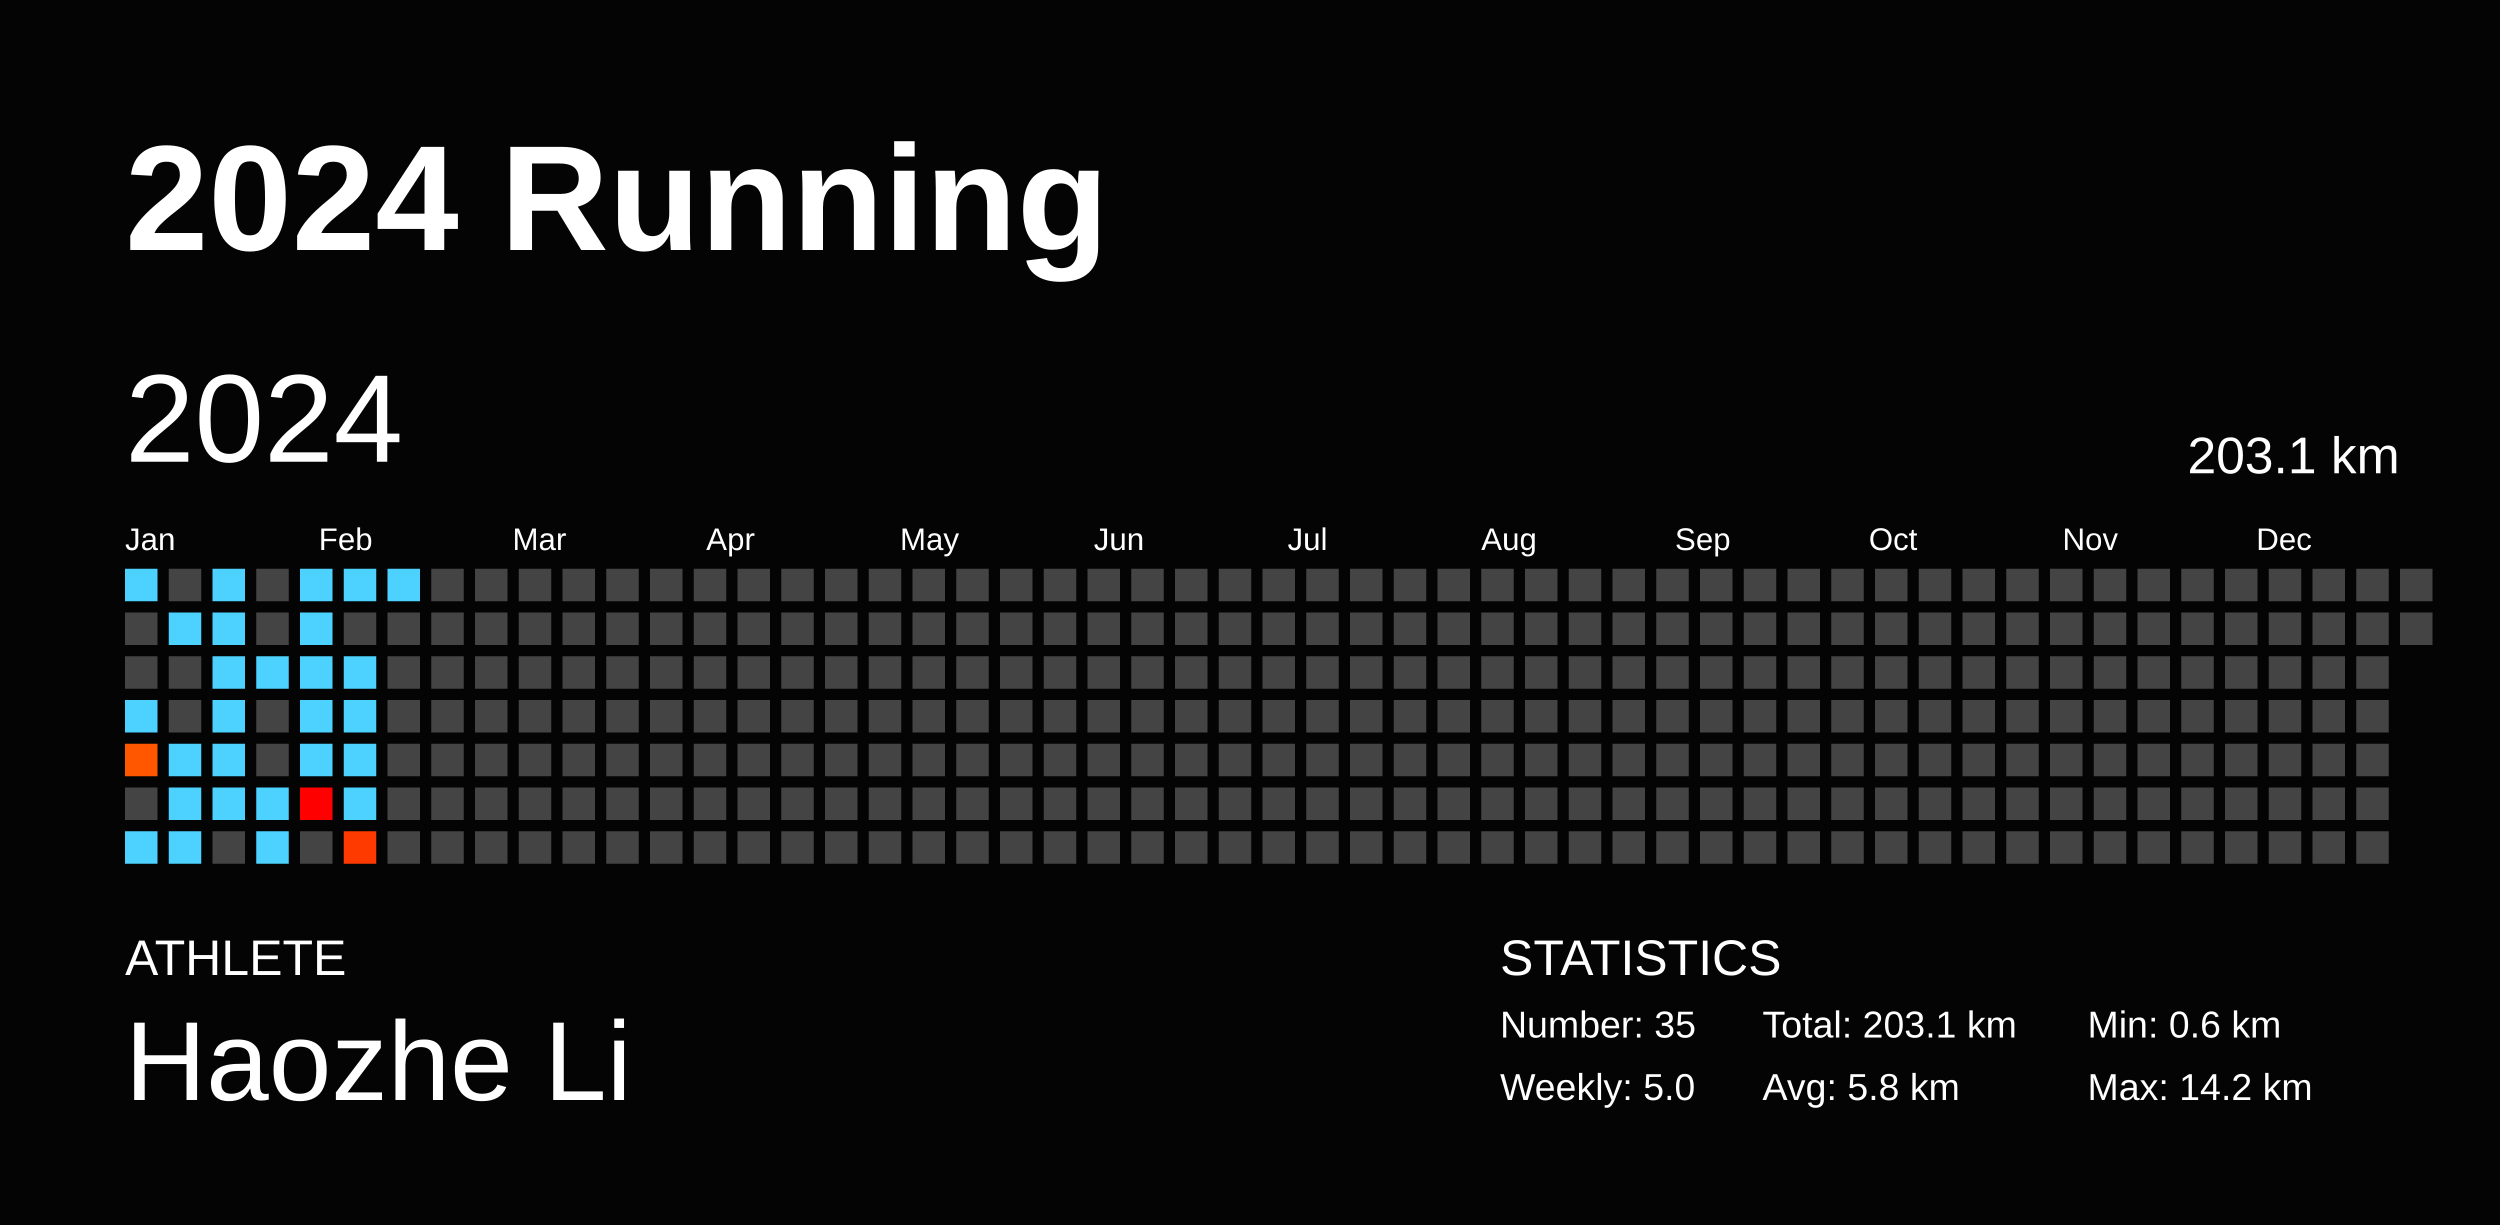
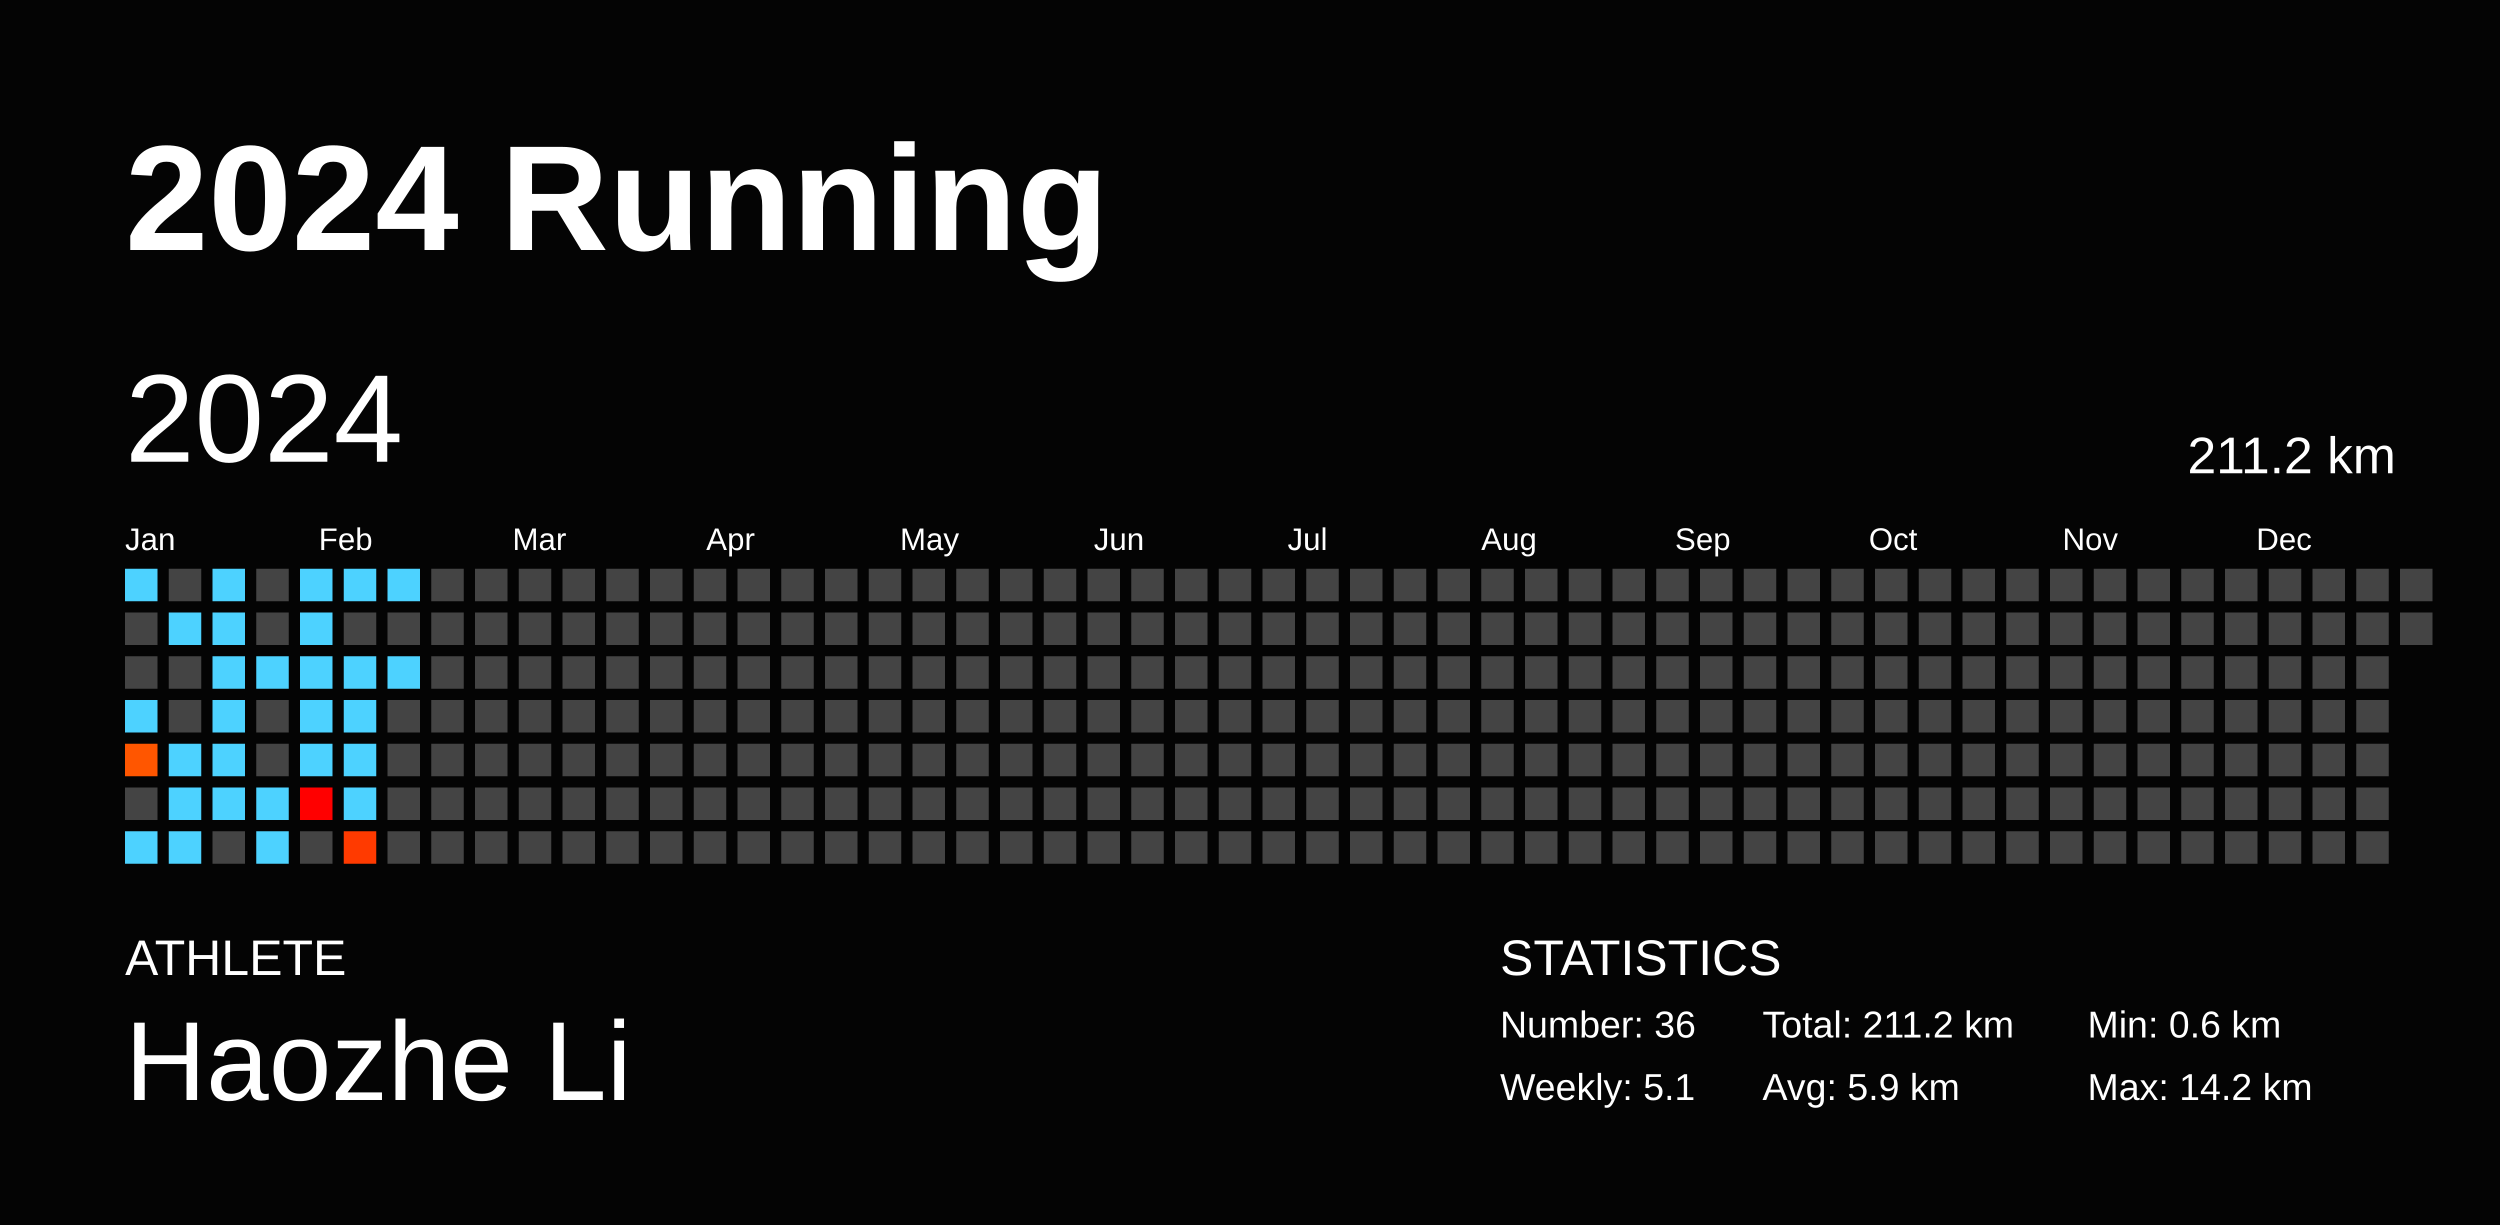
<svg xmlns="http://www.w3.org/2000/svg" baseProfile="full" height="98mm" version="1.1" viewBox="0,0,200,98" width="200mm">
  <defs />
  <rect fill="#040404" height="98" width="200" x="0" y="0" />
  <text fill="#FFFFFF" style="font-size:12px; font-family:Arial; font-weight:bold;" x="10" y="20">2024 Running</text>
  <text fill="#FFFFFF" style="font-size:4px; font-family:Arial" x="10" y="78">ATHLETE</text>
  <text fill="#FFFFFF" style="font-size:9px; font-family:Arial" x="10" y="88">Haozhe Li</text>
  <text fill="#FFFFFF" style="font-size:4px; font-family:Arial" x="120" y="78">STATISTICS</text>
-   <text fill="#FFFFFF" style="font-size:3px; font-family:Arial" x="120" y="83">Number: 35</text>
-   <text fill="#FFFFFF" style="font-size:3px; font-family:Arial" x="120" y="88">Weekly: 5.0</text>
-   <text fill="#FFFFFF" style="font-size:3px; font-family:Arial" x="141" y="83">Total: 203.1 km</text>
-   <text fill="#FFFFFF" style="font-size:3px; font-family:Arial" x="141" y="88">Avg: 5.8 km</text>
+   <text fill="#FFFFFF" style="font-size:3px; font-family:Arial" x="120" y="83">Number: 36</text>
+   <text fill="#FFFFFF" style="font-size:3px; font-family:Arial" x="120" y="88">Weekly: 5.1</text>
+   <text fill="#FFFFFF" style="font-size:3px; font-family:Arial" x="141" y="83">Total: 211.2 km</text>
+   <text fill="#FFFFFF" style="font-size:3px; font-family:Arial" x="141" y="88">Avg: 5.9 km</text>
  <text fill="#FFFFFF" style="font-size:3px; font-family:Arial" x="167" y="83">Min: 0.6 km</text>
  <text fill="#FFFFFF" style="font-size:3px; font-family:Arial" x="167" y="88">Max: 14.2 km</text>
  <text dominant-baseline="hanging" fill="#FFFFFF" style="font-size:10.0px; font-family:Arial;" x="10" y="30">2024</text>
-   <text dominant-baseline="hanging" fill="#FFFFFF" style="font-size:4.125px; font-family:Arial;" x="175" y="35">203.1 km</text>
+   <text dominant-baseline="hanging" fill="#FFFFFF" style="font-size:4.125px; font-family:Arial;" x="175" y="35">211.2 km</text>
  <text fill="#FFFFFF" style="font-size:2.5px; font-family:Arial" x="10.0" y="44">Jan</text>
  <text fill="#FFFFFF" style="font-size:2.5px; font-family:Arial" x="25.5" y="44">Feb</text>
  <text fill="#FFFFFF" style="font-size:2.5px; font-family:Arial" x="41.0" y="44">Mar</text>
  <text fill="#FFFFFF" style="font-size:2.5px; font-family:Arial" x="56.5" y="44">Apr</text>
  <text fill="#FFFFFF" style="font-size:2.5px; font-family:Arial" x="72.0" y="44">May</text>
  <text fill="#FFFFFF" style="font-size:2.5px; font-family:Arial" x="87.5" y="44">Jun</text>
  <text fill="#FFFFFF" style="font-size:2.5px; font-family:Arial" x="103.0" y="44">Jul</text>
  <text fill="#FFFFFF" style="font-size:2.5px; font-family:Arial" x="118.5" y="44">Aug</text>
  <text fill="#FFFFFF" style="font-size:2.5px; font-family:Arial" x="134.0" y="44">Sep</text>
  <text fill="#FFFFFF" style="font-size:2.5px; font-family:Arial" x="149.5" y="44">Oct</text>
  <text fill="#FFFFFF" style="font-size:2.5px; font-family:Arial" x="165.0" y="44">Nov</text>
  <text fill="#FFFFFF" style="font-size:2.5px; font-family:Arial" x="180.5" y="44">Dec</text>
  <rect fill="#4dd2ff" height="2.6" width="2.6" x="10.0" y="45.5" />
  <rect fill="#444444" height="2.6" width="2.6" x="10.0" y="49.0" />
  <rect fill="#444444" height="2.6" width="2.6" x="10.0" y="52.5" />
  <rect fill="#4dd2ff" height="2.6" width="2.6" x="10.0" y="56.0" />
  <rect fill="#ff5600" height="2.6" width="2.6" x="10.0" y="59.5" />
  <rect fill="#444444" height="2.6" width="2.6" x="10.0" y="63.0" />
  <rect fill="#4dd2ff" height="2.6" width="2.6" x="10.0" y="66.5" />
  <rect fill="#444444" height="2.6" width="2.6" x="13.5" y="45.5" />
  <rect fill="#4dd2ff" height="2.6" width="2.6" x="13.5" y="49.0" />
  <rect fill="#444444" height="2.6" width="2.6" x="13.5" y="52.5" />
  <rect fill="#444444" height="2.6" width="2.6" x="13.5" y="56.0" />
  <rect fill="#4dd2ff" height="2.6" width="2.6" x="13.5" y="59.5" />
  <rect fill="#4dd2ff" height="2.6" width="2.6" x="13.5" y="63.0" />
  <rect fill="#4dd2ff" height="2.6" width="2.6" x="13.5" y="66.5" />
  <rect fill="#4dd2ff" height="2.6" width="2.6" x="17.0" y="45.5" />
  <rect fill="#4dd2ff" height="2.6" width="2.6" x="17.0" y="49.0" />
  <rect fill="#4dd2ff" height="2.6" width="2.6" x="17.0" y="52.5" />
  <rect fill="#4dd2ff" height="2.6" width="2.6" x="17.0" y="56.0" />
  <rect fill="#4dd2ff" height="2.6" width="2.6" x="17.0" y="59.5" />
  <rect fill="#4dd2ff" height="2.6" width="2.6" x="17.0" y="63.0" />
  <rect fill="#444444" height="2.6" width="2.6" x="17.0" y="66.5" />
  <rect fill="#444444" height="2.6" width="2.6" x="20.5" y="45.5" />
  <rect fill="#444444" height="2.6" width="2.6" x="20.5" y="49.0" />
  <rect fill="#4dd2ff" height="2.6" width="2.6" x="20.5" y="52.5" />
  <rect fill="#444444" height="2.6" width="2.6" x="20.5" y="56.0" />
  <rect fill="#444444" height="2.6" width="2.6" x="20.5" y="59.5" />
  <rect fill="#4dd2ff" height="2.6" width="2.6" x="20.5" y="63.0" />
  <rect fill="#4dd2ff" height="2.6" width="2.6" x="20.5" y="66.5" />
  <rect fill="#4dd2ff" height="2.6" width="2.6" x="24.0" y="45.5" />
  <rect fill="#4dd2ff" height="2.6" width="2.6" x="24.0" y="49.0" />
  <rect fill="#4dd2ff" height="2.6" width="2.6" x="24.0" y="52.5" />
  <rect fill="#4dd2ff" height="2.6" width="2.6" x="24.0" y="56.0" />
  <rect fill="#4dd2ff" height="2.6" width="2.6" x="24.0" y="59.5" />
  <rect fill="#ff0000" height="2.6" width="2.6" x="24.0" y="63.0" />
  <rect fill="#444444" height="2.6" width="2.6" x="24.0" y="66.5" />
  <rect fill="#4dd2ff" height="2.6" width="2.6" x="27.5" y="45.5" />
  <rect fill="#444444" height="2.6" width="2.6" x="27.5" y="49.0" />
  <rect fill="#4dd2ff" height="2.6" width="2.6" x="27.5" y="52.5" />
  <rect fill="#4dd2ff" height="2.6" width="2.6" x="27.5" y="56.0" />
  <rect fill="#4dd2ff" height="2.6" width="2.6" x="27.5" y="59.5" />
  <rect fill="#4dd2ff" height="2.6" width="2.6" x="27.5" y="63.0" />
  <rect fill="#ff3a00" height="2.6" width="2.6" x="27.5" y="66.5" />
  <rect fill="#4dd2ff" height="2.6" width="2.6" x="31.0" y="45.5" />
  <rect fill="#444444" height="2.6" width="2.6" x="31.0" y="49.0" />
-   <rect fill="#444444" height="2.6" width="2.6" x="31.0" y="52.5" />
+   <rect fill="#4dd2ff" height="2.6" width="2.6" x="31.0" y="52.5" />
  <rect fill="#444444" height="2.6" width="2.6" x="31.0" y="56.0" />
  <rect fill="#444444" height="2.6" width="2.6" x="31.0" y="59.5" />
  <rect fill="#444444" height="2.6" width="2.6" x="31.0" y="63.0" />
  <rect fill="#444444" height="2.6" width="2.6" x="31.0" y="66.5" />
  <rect fill="#444444" height="2.6" width="2.6" x="34.5" y="45.5" />
  <rect fill="#444444" height="2.6" width="2.6" x="34.5" y="49.0" />
  <rect fill="#444444" height="2.6" width="2.6" x="34.5" y="52.5" />
  <rect fill="#444444" height="2.6" width="2.6" x="34.5" y="56.0" />
  <rect fill="#444444" height="2.6" width="2.6" x="34.5" y="59.5" />
  <rect fill="#444444" height="2.6" width="2.6" x="34.5" y="63.0" />
  <rect fill="#444444" height="2.6" width="2.6" x="34.5" y="66.5" />
  <rect fill="#444444" height="2.6" width="2.6" x="38.0" y="45.5" />
  <rect fill="#444444" height="2.6" width="2.6" x="38.0" y="49.0" />
  <rect fill="#444444" height="2.6" width="2.6" x="38.0" y="52.5" />
  <rect fill="#444444" height="2.6" width="2.6" x="38.0" y="56.0" />
  <rect fill="#444444" height="2.6" width="2.6" x="38.0" y="59.5" />
  <rect fill="#444444" height="2.6" width="2.6" x="38.0" y="63.0" />
  <rect fill="#444444" height="2.6" width="2.6" x="38.0" y="66.5" />
  <rect fill="#444444" height="2.6" width="2.6" x="41.5" y="45.5" />
  <rect fill="#444444" height="2.6" width="2.6" x="41.5" y="49.0" />
  <rect fill="#444444" height="2.6" width="2.6" x="41.5" y="52.5" />
  <rect fill="#444444" height="2.6" width="2.6" x="41.5" y="56.0" />
  <rect fill="#444444" height="2.6" width="2.6" x="41.5" y="59.5" />
  <rect fill="#444444" height="2.6" width="2.6" x="41.5" y="63.0" />
  <rect fill="#444444" height="2.6" width="2.6" x="41.5" y="66.5" />
  <rect fill="#444444" height="2.6" width="2.6" x="45.0" y="45.5" />
  <rect fill="#444444" height="2.6" width="2.6" x="45.0" y="49.0" />
  <rect fill="#444444" height="2.6" width="2.6" x="45.0" y="52.5" />
  <rect fill="#444444" height="2.6" width="2.6" x="45.0" y="56.0" />
  <rect fill="#444444" height="2.6" width="2.6" x="45.0" y="59.5" />
  <rect fill="#444444" height="2.6" width="2.6" x="45.0" y="63.0" />
  <rect fill="#444444" height="2.6" width="2.6" x="45.0" y="66.5" />
  <rect fill="#444444" height="2.6" width="2.6" x="48.5" y="45.5" />
  <rect fill="#444444" height="2.6" width="2.6" x="48.5" y="49.0" />
  <rect fill="#444444" height="2.6" width="2.6" x="48.5" y="52.5" />
  <rect fill="#444444" height="2.6" width="2.6" x="48.5" y="56.0" />
  <rect fill="#444444" height="2.6" width="2.6" x="48.5" y="59.5" />
  <rect fill="#444444" height="2.6" width="2.6" x="48.5" y="63.0" />
  <rect fill="#444444" height="2.6" width="2.6" x="48.5" y="66.5" />
  <rect fill="#444444" height="2.6" width="2.6" x="52.0" y="45.5" />
  <rect fill="#444444" height="2.6" width="2.6" x="52.0" y="49.0" />
  <rect fill="#444444" height="2.6" width="2.6" x="52.0" y="52.5" />
  <rect fill="#444444" height="2.6" width="2.6" x="52.0" y="56.0" />
  <rect fill="#444444" height="2.6" width="2.6" x="52.0" y="59.5" />
  <rect fill="#444444" height="2.6" width="2.6" x="52.0" y="63.0" />
  <rect fill="#444444" height="2.6" width="2.6" x="52.0" y="66.5" />
  <rect fill="#444444" height="2.6" width="2.6" x="55.5" y="45.5" />
  <rect fill="#444444" height="2.6" width="2.6" x="55.5" y="49.0" />
  <rect fill="#444444" height="2.6" width="2.6" x="55.5" y="52.5" />
  <rect fill="#444444" height="2.6" width="2.6" x="55.5" y="56.0" />
  <rect fill="#444444" height="2.6" width="2.6" x="55.5" y="59.5" />
  <rect fill="#444444" height="2.6" width="2.6" x="55.5" y="63.0" />
  <rect fill="#444444" height="2.6" width="2.6" x="55.5" y="66.5" />
  <rect fill="#444444" height="2.6" width="2.6" x="59.0" y="45.5" />
  <rect fill="#444444" height="2.6" width="2.6" x="59.0" y="49.0" />
  <rect fill="#444444" height="2.6" width="2.6" x="59.0" y="52.5" />
  <rect fill="#444444" height="2.6" width="2.6" x="59.0" y="56.0" />
  <rect fill="#444444" height="2.6" width="2.6" x="59.0" y="59.5" />
  <rect fill="#444444" height="2.6" width="2.6" x="59.0" y="63.0" />
  <rect fill="#444444" height="2.6" width="2.6" x="59.0" y="66.5" />
  <rect fill="#444444" height="2.6" width="2.6" x="62.5" y="45.5" />
  <rect fill="#444444" height="2.6" width="2.6" x="62.5" y="49.0" />
  <rect fill="#444444" height="2.6" width="2.6" x="62.5" y="52.5" />
  <rect fill="#444444" height="2.6" width="2.6" x="62.5" y="56.0" />
  <rect fill="#444444" height="2.6" width="2.6" x="62.5" y="59.5" />
  <rect fill="#444444" height="2.6" width="2.6" x="62.5" y="63.0" />
  <rect fill="#444444" height="2.6" width="2.6" x="62.5" y="66.5" />
  <rect fill="#444444" height="2.6" width="2.6" x="66.0" y="45.5" />
  <rect fill="#444444" height="2.6" width="2.6" x="66.0" y="49.0" />
  <rect fill="#444444" height="2.6" width="2.6" x="66.0" y="52.5" />
  <rect fill="#444444" height="2.6" width="2.6" x="66.0" y="56.0" />
  <rect fill="#444444" height="2.6" width="2.6" x="66.0" y="59.5" />
  <rect fill="#444444" height="2.6" width="2.6" x="66.0" y="63.0" />
  <rect fill="#444444" height="2.6" width="2.6" x="66.0" y="66.5" />
  <rect fill="#444444" height="2.6" width="2.6" x="69.5" y="45.5" />
  <rect fill="#444444" height="2.6" width="2.6" x="69.5" y="49.0" />
  <rect fill="#444444" height="2.6" width="2.6" x="69.5" y="52.5" />
  <rect fill="#444444" height="2.6" width="2.6" x="69.5" y="56.0" />
  <rect fill="#444444" height="2.6" width="2.6" x="69.5" y="59.5" />
  <rect fill="#444444" height="2.6" width="2.6" x="69.5" y="63.0" />
  <rect fill="#444444" height="2.6" width="2.6" x="69.5" y="66.5" />
  <rect fill="#444444" height="2.6" width="2.6" x="73.0" y="45.5" />
  <rect fill="#444444" height="2.6" width="2.6" x="73.0" y="49.0" />
  <rect fill="#444444" height="2.6" width="2.6" x="73.0" y="52.5" />
  <rect fill="#444444" height="2.6" width="2.6" x="73.0" y="56.0" />
  <rect fill="#444444" height="2.6" width="2.6" x="73.0" y="59.5" />
  <rect fill="#444444" height="2.6" width="2.6" x="73.0" y="63.0" />
  <rect fill="#444444" height="2.6" width="2.6" x="73.0" y="66.5" />
  <rect fill="#444444" height="2.6" width="2.6" x="76.5" y="45.5" />
  <rect fill="#444444" height="2.6" width="2.6" x="76.5" y="49.0" />
  <rect fill="#444444" height="2.6" width="2.6" x="76.5" y="52.5" />
  <rect fill="#444444" height="2.6" width="2.6" x="76.5" y="56.0" />
  <rect fill="#444444" height="2.6" width="2.6" x="76.5" y="59.5" />
  <rect fill="#444444" height="2.6" width="2.6" x="76.5" y="63.0" />
  <rect fill="#444444" height="2.6" width="2.6" x="76.5" y="66.5" />
  <rect fill="#444444" height="2.6" width="2.6" x="80.0" y="45.5" />
  <rect fill="#444444" height="2.6" width="2.6" x="80.0" y="49.0" />
  <rect fill="#444444" height="2.6" width="2.6" x="80.0" y="52.5" />
  <rect fill="#444444" height="2.6" width="2.6" x="80.0" y="56.0" />
  <rect fill="#444444" height="2.6" width="2.6" x="80.0" y="59.5" />
  <rect fill="#444444" height="2.6" width="2.6" x="80.0" y="63.0" />
  <rect fill="#444444" height="2.6" width="2.6" x="80.0" y="66.5" />
  <rect fill="#444444" height="2.6" width="2.6" x="83.5" y="45.5" />
  <rect fill="#444444" height="2.6" width="2.6" x="83.5" y="49.0" />
  <rect fill="#444444" height="2.6" width="2.6" x="83.5" y="52.5" />
  <rect fill="#444444" height="2.6" width="2.6" x="83.5" y="56.0" />
  <rect fill="#444444" height="2.6" width="2.6" x="83.5" y="59.5" />
  <rect fill="#444444" height="2.6" width="2.6" x="83.5" y="63.0" />
  <rect fill="#444444" height="2.6" width="2.6" x="83.5" y="66.5" />
  <rect fill="#444444" height="2.6" width="2.6" x="87.0" y="45.5" />
  <rect fill="#444444" height="2.6" width="2.6" x="87.0" y="49.0" />
  <rect fill="#444444" height="2.6" width="2.6" x="87.0" y="52.5" />
  <rect fill="#444444" height="2.6" width="2.6" x="87.0" y="56.0" />
  <rect fill="#444444" height="2.6" width="2.6" x="87.0" y="59.5" />
  <rect fill="#444444" height="2.6" width="2.6" x="87.0" y="63.0" />
  <rect fill="#444444" height="2.6" width="2.6" x="87.0" y="66.5" />
  <rect fill="#444444" height="2.6" width="2.6" x="90.5" y="45.5" />
  <rect fill="#444444" height="2.6" width="2.6" x="90.5" y="49.0" />
  <rect fill="#444444" height="2.6" width="2.6" x="90.5" y="52.5" />
  <rect fill="#444444" height="2.6" width="2.6" x="90.5" y="56.0" />
  <rect fill="#444444" height="2.6" width="2.6" x="90.5" y="59.5" />
  <rect fill="#444444" height="2.6" width="2.6" x="90.5" y="63.0" />
  <rect fill="#444444" height="2.6" width="2.6" x="90.5" y="66.5" />
  <rect fill="#444444" height="2.6" width="2.6" x="94.0" y="45.5" />
  <rect fill="#444444" height="2.6" width="2.6" x="94.0" y="49.0" />
  <rect fill="#444444" height="2.6" width="2.6" x="94.0" y="52.5" />
  <rect fill="#444444" height="2.6" width="2.6" x="94.0" y="56.0" />
  <rect fill="#444444" height="2.6" width="2.6" x="94.0" y="59.5" />
  <rect fill="#444444" height="2.6" width="2.6" x="94.0" y="63.0" />
  <rect fill="#444444" height="2.6" width="2.6" x="94.0" y="66.5" />
  <rect fill="#444444" height="2.6" width="2.6" x="97.5" y="45.5" />
  <rect fill="#444444" height="2.6" width="2.6" x="97.5" y="49.0" />
  <rect fill="#444444" height="2.6" width="2.6" x="97.5" y="52.5" />
  <rect fill="#444444" height="2.6" width="2.6" x="97.5" y="56.0" />
  <rect fill="#444444" height="2.6" width="2.6" x="97.5" y="59.5" />
  <rect fill="#444444" height="2.6" width="2.6" x="97.5" y="63.0" />
  <rect fill="#444444" height="2.6" width="2.6" x="97.5" y="66.5" />
  <rect fill="#444444" height="2.6" width="2.6" x="101.0" y="45.5" />
  <rect fill="#444444" height="2.6" width="2.6" x="101.0" y="49.0" />
  <rect fill="#444444" height="2.6" width="2.6" x="101.0" y="52.5" />
  <rect fill="#444444" height="2.6" width="2.6" x="101.0" y="56.0" />
  <rect fill="#444444" height="2.6" width="2.6" x="101.0" y="59.5" />
  <rect fill="#444444" height="2.6" width="2.6" x="101.0" y="63.0" />
  <rect fill="#444444" height="2.6" width="2.6" x="101.0" y="66.5" />
  <rect fill="#444444" height="2.6" width="2.6" x="104.5" y="45.5" />
  <rect fill="#444444" height="2.6" width="2.6" x="104.5" y="49.0" />
  <rect fill="#444444" height="2.6" width="2.6" x="104.5" y="52.5" />
  <rect fill="#444444" height="2.6" width="2.6" x="104.5" y="56.0" />
  <rect fill="#444444" height="2.6" width="2.6" x="104.5" y="59.5" />
  <rect fill="#444444" height="2.6" width="2.6" x="104.5" y="63.0" />
  <rect fill="#444444" height="2.6" width="2.6" x="104.5" y="66.5" />
  <rect fill="#444444" height="2.6" width="2.6" x="108.0" y="45.5" />
  <rect fill="#444444" height="2.6" width="2.6" x="108.0" y="49.0" />
  <rect fill="#444444" height="2.6" width="2.6" x="108.0" y="52.5" />
  <rect fill="#444444" height="2.6" width="2.6" x="108.0" y="56.0" />
  <rect fill="#444444" height="2.6" width="2.6" x="108.0" y="59.5" />
  <rect fill="#444444" height="2.6" width="2.6" x="108.0" y="63.0" />
  <rect fill="#444444" height="2.6" width="2.6" x="108.0" y="66.5" />
  <rect fill="#444444" height="2.6" width="2.6" x="111.5" y="45.5" />
  <rect fill="#444444" height="2.6" width="2.6" x="111.5" y="49.0" />
  <rect fill="#444444" height="2.6" width="2.6" x="111.5" y="52.5" />
  <rect fill="#444444" height="2.6" width="2.6" x="111.5" y="56.0" />
  <rect fill="#444444" height="2.6" width="2.6" x="111.5" y="59.5" />
  <rect fill="#444444" height="2.6" width="2.6" x="111.5" y="63.0" />
  <rect fill="#444444" height="2.6" width="2.6" x="111.5" y="66.5" />
  <rect fill="#444444" height="2.6" width="2.6" x="115.0" y="45.5" />
  <rect fill="#444444" height="2.6" width="2.6" x="115.0" y="49.0" />
  <rect fill="#444444" height="2.6" width="2.6" x="115.0" y="52.5" />
  <rect fill="#444444" height="2.6" width="2.6" x="115.0" y="56.0" />
  <rect fill="#444444" height="2.6" width="2.6" x="115.0" y="59.5" />
  <rect fill="#444444" height="2.6" width="2.6" x="115.0" y="63.0" />
  <rect fill="#444444" height="2.6" width="2.6" x="115.0" y="66.5" />
  <rect fill="#444444" height="2.6" width="2.6" x="118.5" y="45.5" />
  <rect fill="#444444" height="2.6" width="2.6" x="118.5" y="49.0" />
  <rect fill="#444444" height="2.6" width="2.6" x="118.5" y="52.5" />
  <rect fill="#444444" height="2.6" width="2.6" x="118.5" y="56.0" />
  <rect fill="#444444" height="2.6" width="2.6" x="118.5" y="59.5" />
  <rect fill="#444444" height="2.6" width="2.6" x="118.5" y="63.0" />
  <rect fill="#444444" height="2.6" width="2.6" x="118.5" y="66.5" />
  <rect fill="#444444" height="2.6" width="2.6" x="122.0" y="45.5" />
  <rect fill="#444444" height="2.6" width="2.6" x="122.0" y="49.0" />
  <rect fill="#444444" height="2.6" width="2.6" x="122.0" y="52.5" />
  <rect fill="#444444" height="2.6" width="2.6" x="122.0" y="56.0" />
  <rect fill="#444444" height="2.6" width="2.6" x="122.0" y="59.5" />
  <rect fill="#444444" height="2.6" width="2.6" x="122.0" y="63.0" />
  <rect fill="#444444" height="2.6" width="2.6" x="122.0" y="66.5" />
  <rect fill="#444444" height="2.6" width="2.6" x="125.5" y="45.5" />
  <rect fill="#444444" height="2.6" width="2.6" x="125.5" y="49.0" />
  <rect fill="#444444" height="2.6" width="2.6" x="125.5" y="52.5" />
  <rect fill="#444444" height="2.6" width="2.6" x="125.5" y="56.0" />
  <rect fill="#444444" height="2.6" width="2.6" x="125.5" y="59.5" />
  <rect fill="#444444" height="2.6" width="2.6" x="125.5" y="63.0" />
  <rect fill="#444444" height="2.6" width="2.6" x="125.5" y="66.5" />
  <rect fill="#444444" height="2.6" width="2.6" x="129.0" y="45.5" />
  <rect fill="#444444" height="2.6" width="2.6" x="129.0" y="49.0" />
  <rect fill="#444444" height="2.6" width="2.6" x="129.0" y="52.5" />
  <rect fill="#444444" height="2.6" width="2.6" x="129.0" y="56.0" />
  <rect fill="#444444" height="2.6" width="2.6" x="129.0" y="59.5" />
  <rect fill="#444444" height="2.6" width="2.6" x="129.0" y="63.0" />
  <rect fill="#444444" height="2.6" width="2.6" x="129.0" y="66.5" />
  <rect fill="#444444" height="2.6" width="2.6" x="132.5" y="45.5" />
  <rect fill="#444444" height="2.6" width="2.6" x="132.5" y="49.0" />
  <rect fill="#444444" height="2.6" width="2.6" x="132.5" y="52.5" />
  <rect fill="#444444" height="2.6" width="2.6" x="132.5" y="56.0" />
  <rect fill="#444444" height="2.6" width="2.6" x="132.5" y="59.5" />
  <rect fill="#444444" height="2.6" width="2.6" x="132.5" y="63.0" />
  <rect fill="#444444" height="2.6" width="2.6" x="132.5" y="66.5" />
  <rect fill="#444444" height="2.6" width="2.6" x="136.0" y="45.5" />
  <rect fill="#444444" height="2.6" width="2.6" x="136.0" y="49.0" />
  <rect fill="#444444" height="2.6" width="2.6" x="136.0" y="52.5" />
  <rect fill="#444444" height="2.6" width="2.6" x="136.0" y="56.0" />
  <rect fill="#444444" height="2.6" width="2.6" x="136.0" y="59.5" />
  <rect fill="#444444" height="2.6" width="2.6" x="136.0" y="63.0" />
  <rect fill="#444444" height="2.6" width="2.6" x="136.0" y="66.5" />
  <rect fill="#444444" height="2.6" width="2.6" x="139.5" y="45.5" />
  <rect fill="#444444" height="2.6" width="2.6" x="139.5" y="49.0" />
  <rect fill="#444444" height="2.6" width="2.6" x="139.5" y="52.5" />
  <rect fill="#444444" height="2.6" width="2.6" x="139.5" y="56.0" />
  <rect fill="#444444" height="2.6" width="2.6" x="139.5" y="59.5" />
  <rect fill="#444444" height="2.6" width="2.6" x="139.5" y="63.0" />
  <rect fill="#444444" height="2.6" width="2.6" x="139.5" y="66.5" />
  <rect fill="#444444" height="2.6" width="2.6" x="143.0" y="45.5" />
  <rect fill="#444444" height="2.6" width="2.6" x="143.0" y="49.0" />
  <rect fill="#444444" height="2.6" width="2.6" x="143.0" y="52.5" />
  <rect fill="#444444" height="2.6" width="2.6" x="143.0" y="56.0" />
  <rect fill="#444444" height="2.6" width="2.6" x="143.0" y="59.5" />
  <rect fill="#444444" height="2.6" width="2.6" x="143.0" y="63.0" />
  <rect fill="#444444" height="2.6" width="2.6" x="143.0" y="66.5" />
  <rect fill="#444444" height="2.6" width="2.6" x="146.5" y="45.5" />
  <rect fill="#444444" height="2.6" width="2.6" x="146.5" y="49.0" />
  <rect fill="#444444" height="2.6" width="2.6" x="146.5" y="52.5" />
  <rect fill="#444444" height="2.6" width="2.6" x="146.5" y="56.0" />
  <rect fill="#444444" height="2.6" width="2.6" x="146.5" y="59.5" />
  <rect fill="#444444" height="2.6" width="2.6" x="146.5" y="63.0" />
  <rect fill="#444444" height="2.6" width="2.6" x="146.5" y="66.5" />
  <rect fill="#444444" height="2.6" width="2.6" x="150.0" y="45.5" />
  <rect fill="#444444" height="2.6" width="2.6" x="150.0" y="49.0" />
  <rect fill="#444444" height="2.6" width="2.6" x="150.0" y="52.5" />
  <rect fill="#444444" height="2.6" width="2.6" x="150.0" y="56.0" />
  <rect fill="#444444" height="2.6" width="2.6" x="150.0" y="59.5" />
  <rect fill="#444444" height="2.6" width="2.6" x="150.0" y="63.0" />
  <rect fill="#444444" height="2.6" width="2.6" x="150.0" y="66.5" />
  <rect fill="#444444" height="2.6" width="2.6" x="153.5" y="45.5" />
  <rect fill="#444444" height="2.6" width="2.6" x="153.5" y="49.0" />
  <rect fill="#444444" height="2.6" width="2.6" x="153.5" y="52.5" />
  <rect fill="#444444" height="2.6" width="2.6" x="153.5" y="56.0" />
  <rect fill="#444444" height="2.6" width="2.6" x="153.5" y="59.5" />
  <rect fill="#444444" height="2.6" width="2.6" x="153.5" y="63.0" />
  <rect fill="#444444" height="2.6" width="2.6" x="153.5" y="66.5" />
  <rect fill="#444444" height="2.6" width="2.6" x="157.0" y="45.5" />
  <rect fill="#444444" height="2.6" width="2.6" x="157.0" y="49.0" />
  <rect fill="#444444" height="2.6" width="2.6" x="157.0" y="52.5" />
  <rect fill="#444444" height="2.6" width="2.6" x="157.0" y="56.0" />
  <rect fill="#444444" height="2.6" width="2.6" x="157.0" y="59.5" />
  <rect fill="#444444" height="2.6" width="2.6" x="157.0" y="63.0" />
  <rect fill="#444444" height="2.6" width="2.6" x="157.0" y="66.5" />
  <rect fill="#444444" height="2.6" width="2.6" x="160.5" y="45.5" />
  <rect fill="#444444" height="2.6" width="2.6" x="160.5" y="49.0" />
  <rect fill="#444444" height="2.6" width="2.6" x="160.5" y="52.5" />
  <rect fill="#444444" height="2.6" width="2.6" x="160.5" y="56.0" />
  <rect fill="#444444" height="2.6" width="2.6" x="160.5" y="59.5" />
  <rect fill="#444444" height="2.6" width="2.6" x="160.5" y="63.0" />
  <rect fill="#444444" height="2.6" width="2.6" x="160.5" y="66.5" />
  <rect fill="#444444" height="2.6" width="2.6" x="164.0" y="45.5" />
  <rect fill="#444444" height="2.6" width="2.6" x="164.0" y="49.0" />
  <rect fill="#444444" height="2.6" width="2.6" x="164.0" y="52.5" />
  <rect fill="#444444" height="2.6" width="2.6" x="164.0" y="56.0" />
  <rect fill="#444444" height="2.6" width="2.6" x="164.0" y="59.5" />
  <rect fill="#444444" height="2.6" width="2.6" x="164.0" y="63.0" />
  <rect fill="#444444" height="2.6" width="2.6" x="164.0" y="66.5" />
  <rect fill="#444444" height="2.6" width="2.6" x="167.5" y="45.5" />
  <rect fill="#444444" height="2.6" width="2.6" x="167.5" y="49.0" />
  <rect fill="#444444" height="2.6" width="2.6" x="167.5" y="52.5" />
  <rect fill="#444444" height="2.6" width="2.6" x="167.5" y="56.0" />
  <rect fill="#444444" height="2.6" width="2.6" x="167.5" y="59.5" />
  <rect fill="#444444" height="2.6" width="2.6" x="167.5" y="63.0" />
  <rect fill="#444444" height="2.6" width="2.6" x="167.5" y="66.5" />
  <rect fill="#444444" height="2.6" width="2.6" x="171.0" y="45.5" />
  <rect fill="#444444" height="2.6" width="2.6" x="171.0" y="49.0" />
  <rect fill="#444444" height="2.6" width="2.6" x="171.0" y="52.5" />
  <rect fill="#444444" height="2.6" width="2.6" x="171.0" y="56.0" />
  <rect fill="#444444" height="2.6" width="2.6" x="171.0" y="59.5" />
  <rect fill="#444444" height="2.6" width="2.6" x="171.0" y="63.0" />
  <rect fill="#444444" height="2.6" width="2.6" x="171.0" y="66.5" />
  <rect fill="#444444" height="2.6" width="2.6" x="174.5" y="45.5" />
  <rect fill="#444444" height="2.6" width="2.6" x="174.5" y="49.0" />
  <rect fill="#444444" height="2.6" width="2.6" x="174.5" y="52.5" />
  <rect fill="#444444" height="2.6" width="2.6" x="174.5" y="56.0" />
  <rect fill="#444444" height="2.6" width="2.6" x="174.5" y="59.5" />
  <rect fill="#444444" height="2.6" width="2.6" x="174.5" y="63.0" />
  <rect fill="#444444" height="2.6" width="2.6" x="174.5" y="66.5" />
  <rect fill="#444444" height="2.6" width="2.6" x="178.0" y="45.5" />
  <rect fill="#444444" height="2.6" width="2.6" x="178.0" y="49.0" />
  <rect fill="#444444" height="2.6" width="2.6" x="178.0" y="52.5" />
  <rect fill="#444444" height="2.6" width="2.6" x="178.0" y="56.0" />
  <rect fill="#444444" height="2.6" width="2.6" x="178.0" y="59.5" />
  <rect fill="#444444" height="2.6" width="2.6" x="178.0" y="63.0" />
  <rect fill="#444444" height="2.6" width="2.6" x="178.0" y="66.5" />
  <rect fill="#444444" height="2.6" width="2.6" x="181.5" y="45.5" />
  <rect fill="#444444" height="2.6" width="2.6" x="181.5" y="49.0" />
  <rect fill="#444444" height="2.6" width="2.6" x="181.5" y="52.5" />
  <rect fill="#444444" height="2.6" width="2.6" x="181.5" y="56.0" />
  <rect fill="#444444" height="2.6" width="2.6" x="181.5" y="59.5" />
  <rect fill="#444444" height="2.6" width="2.6" x="181.5" y="63.0" />
  <rect fill="#444444" height="2.6" width="2.6" x="181.5" y="66.5" />
  <rect fill="#444444" height="2.6" width="2.6" x="185.0" y="45.5" />
  <rect fill="#444444" height="2.6" width="2.6" x="185.0" y="49.0" />
  <rect fill="#444444" height="2.6" width="2.6" x="185.0" y="52.5" />
  <rect fill="#444444" height="2.6" width="2.6" x="185.0" y="56.0" />
  <rect fill="#444444" height="2.6" width="2.6" x="185.0" y="59.5" />
  <rect fill="#444444" height="2.6" width="2.6" x="185.0" y="63.0" />
  <rect fill="#444444" height="2.6" width="2.6" x="185.0" y="66.5" />
  <rect fill="#444444" height="2.6" width="2.6" x="188.5" y="45.5" />
  <rect fill="#444444" height="2.6" width="2.6" x="188.5" y="49.0" />
  <rect fill="#444444" height="2.6" width="2.6" x="188.5" y="52.5" />
  <rect fill="#444444" height="2.6" width="2.6" x="188.5" y="56.0" />
  <rect fill="#444444" height="2.6" width="2.6" x="188.5" y="59.5" />
  <rect fill="#444444" height="2.6" width="2.6" x="188.5" y="63.0" />
  <rect fill="#444444" height="2.6" width="2.6" x="188.5" y="66.5" />
  <rect fill="#444444" height="2.6" width="2.6" x="192.0" y="45.5" />
  <rect fill="#444444" height="2.6" width="2.6" x="192.0" y="49.0" />
</svg>
